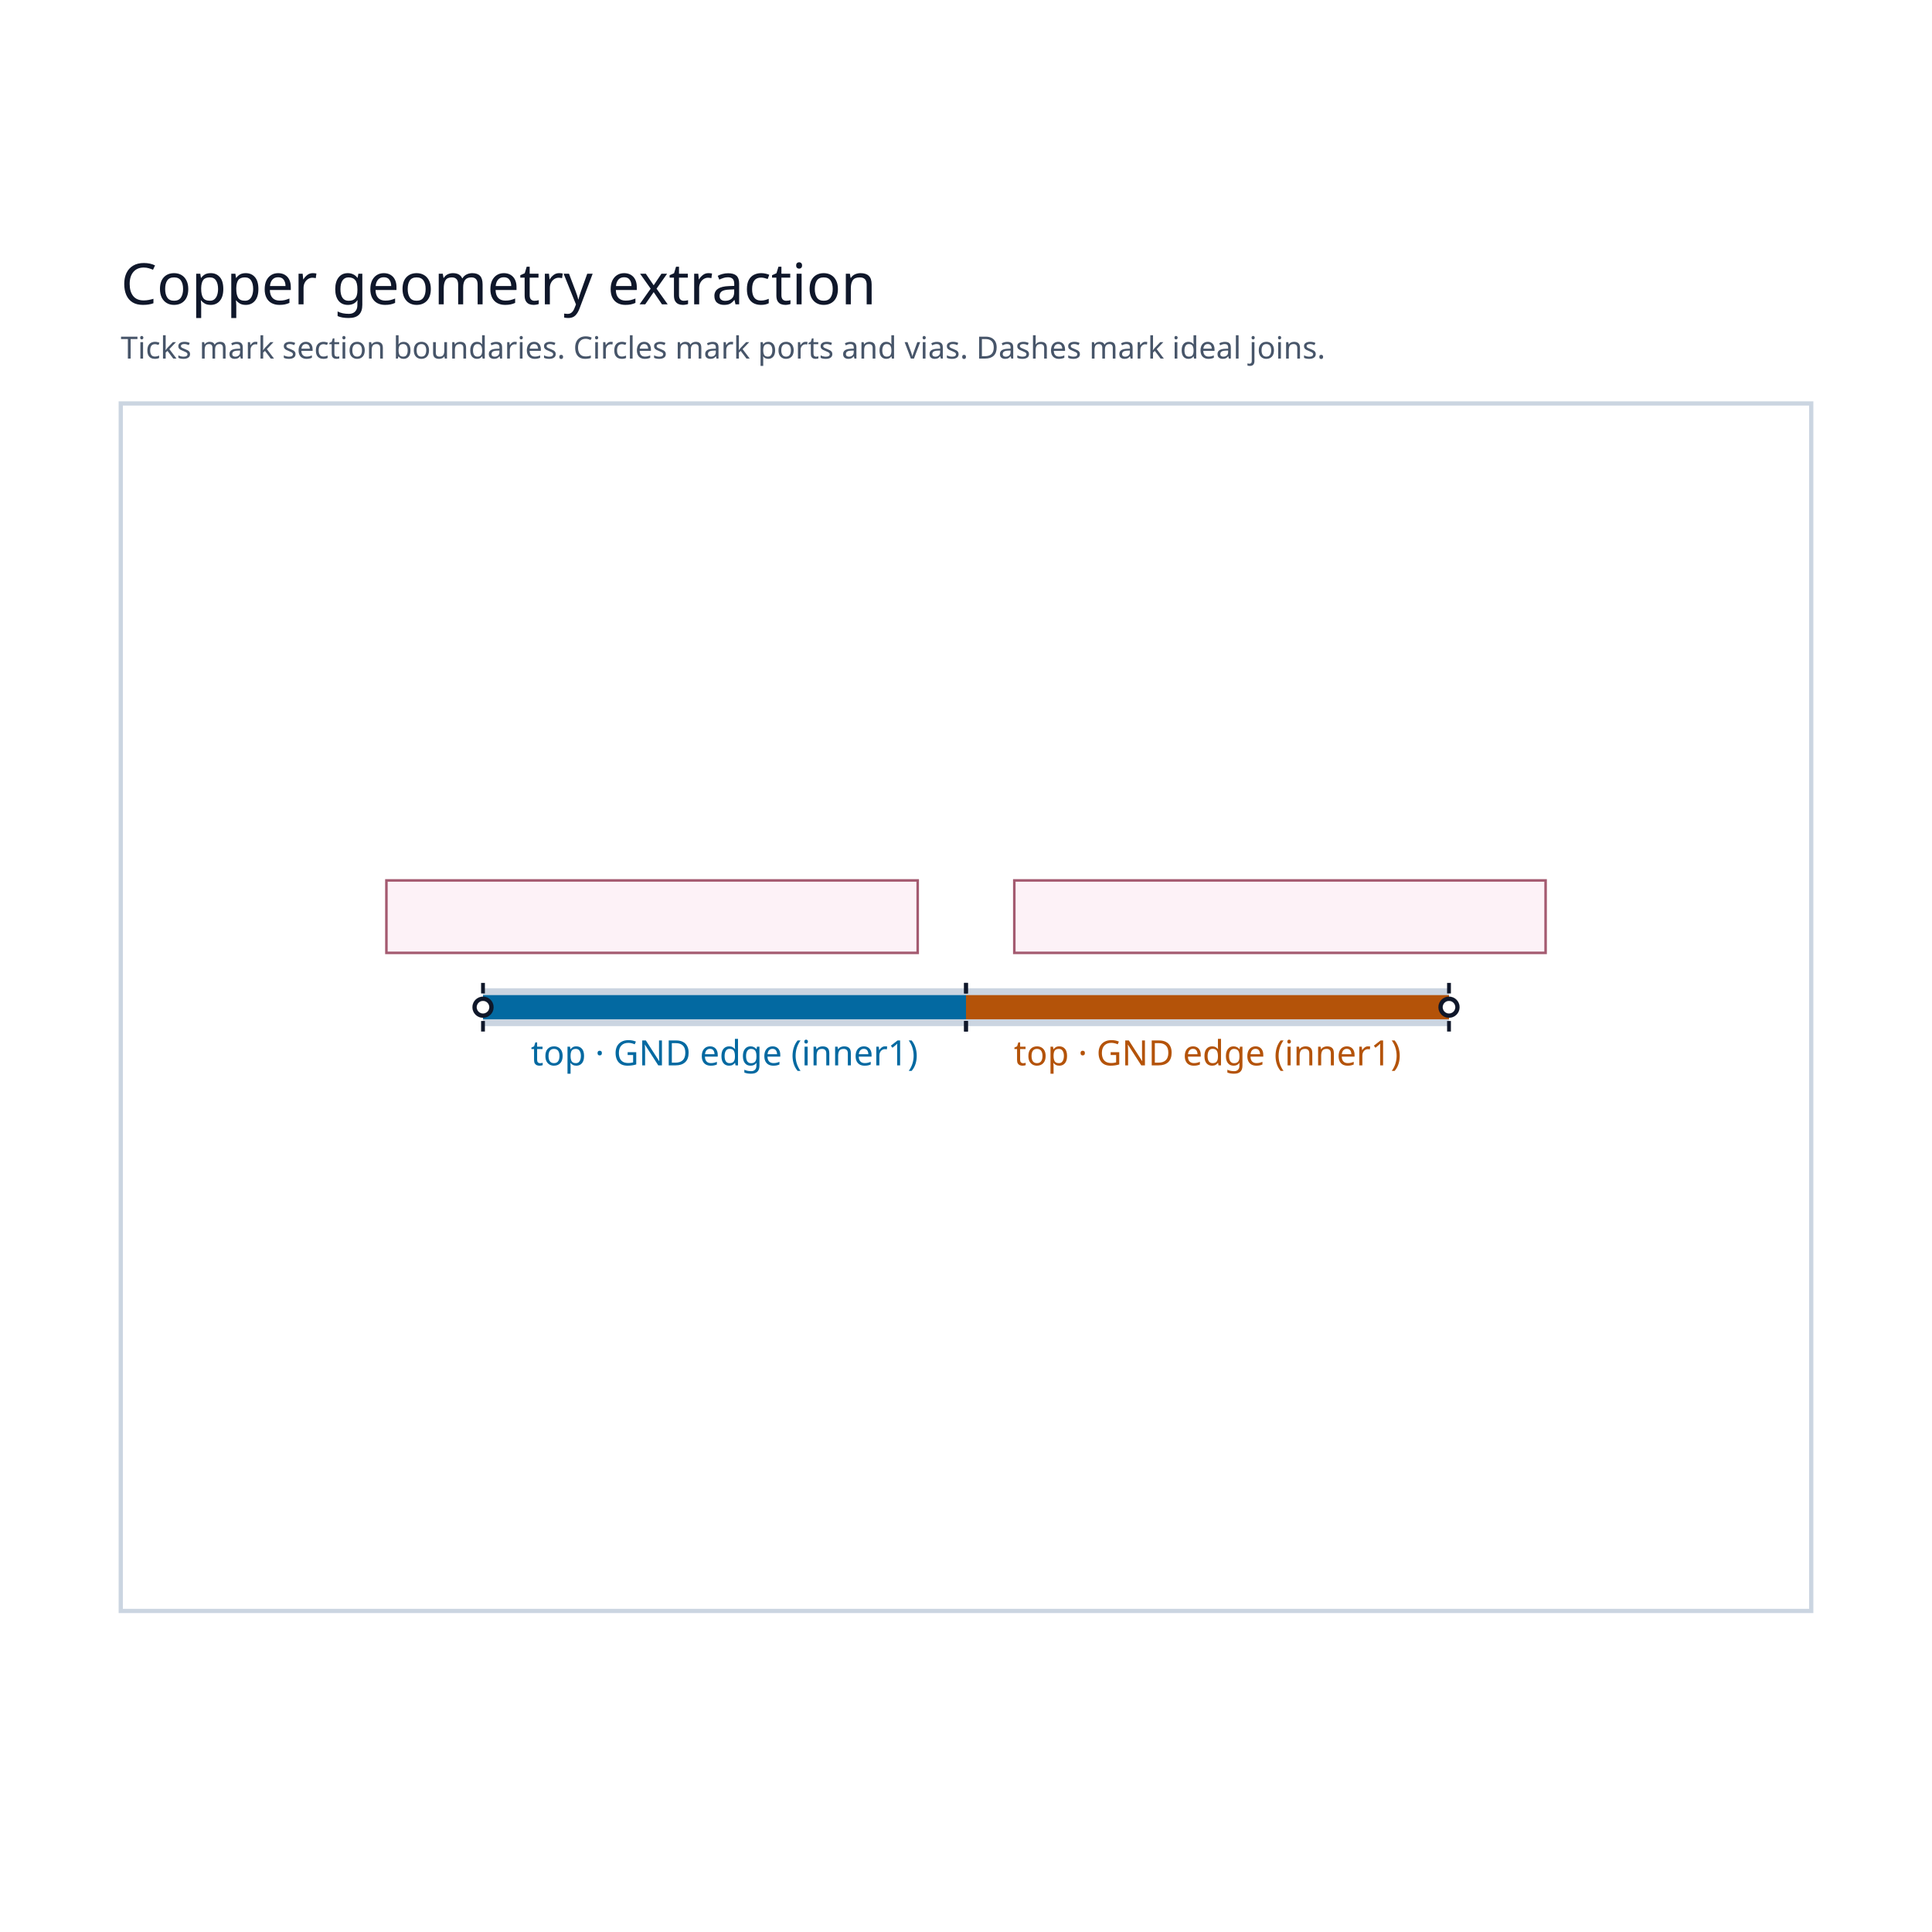
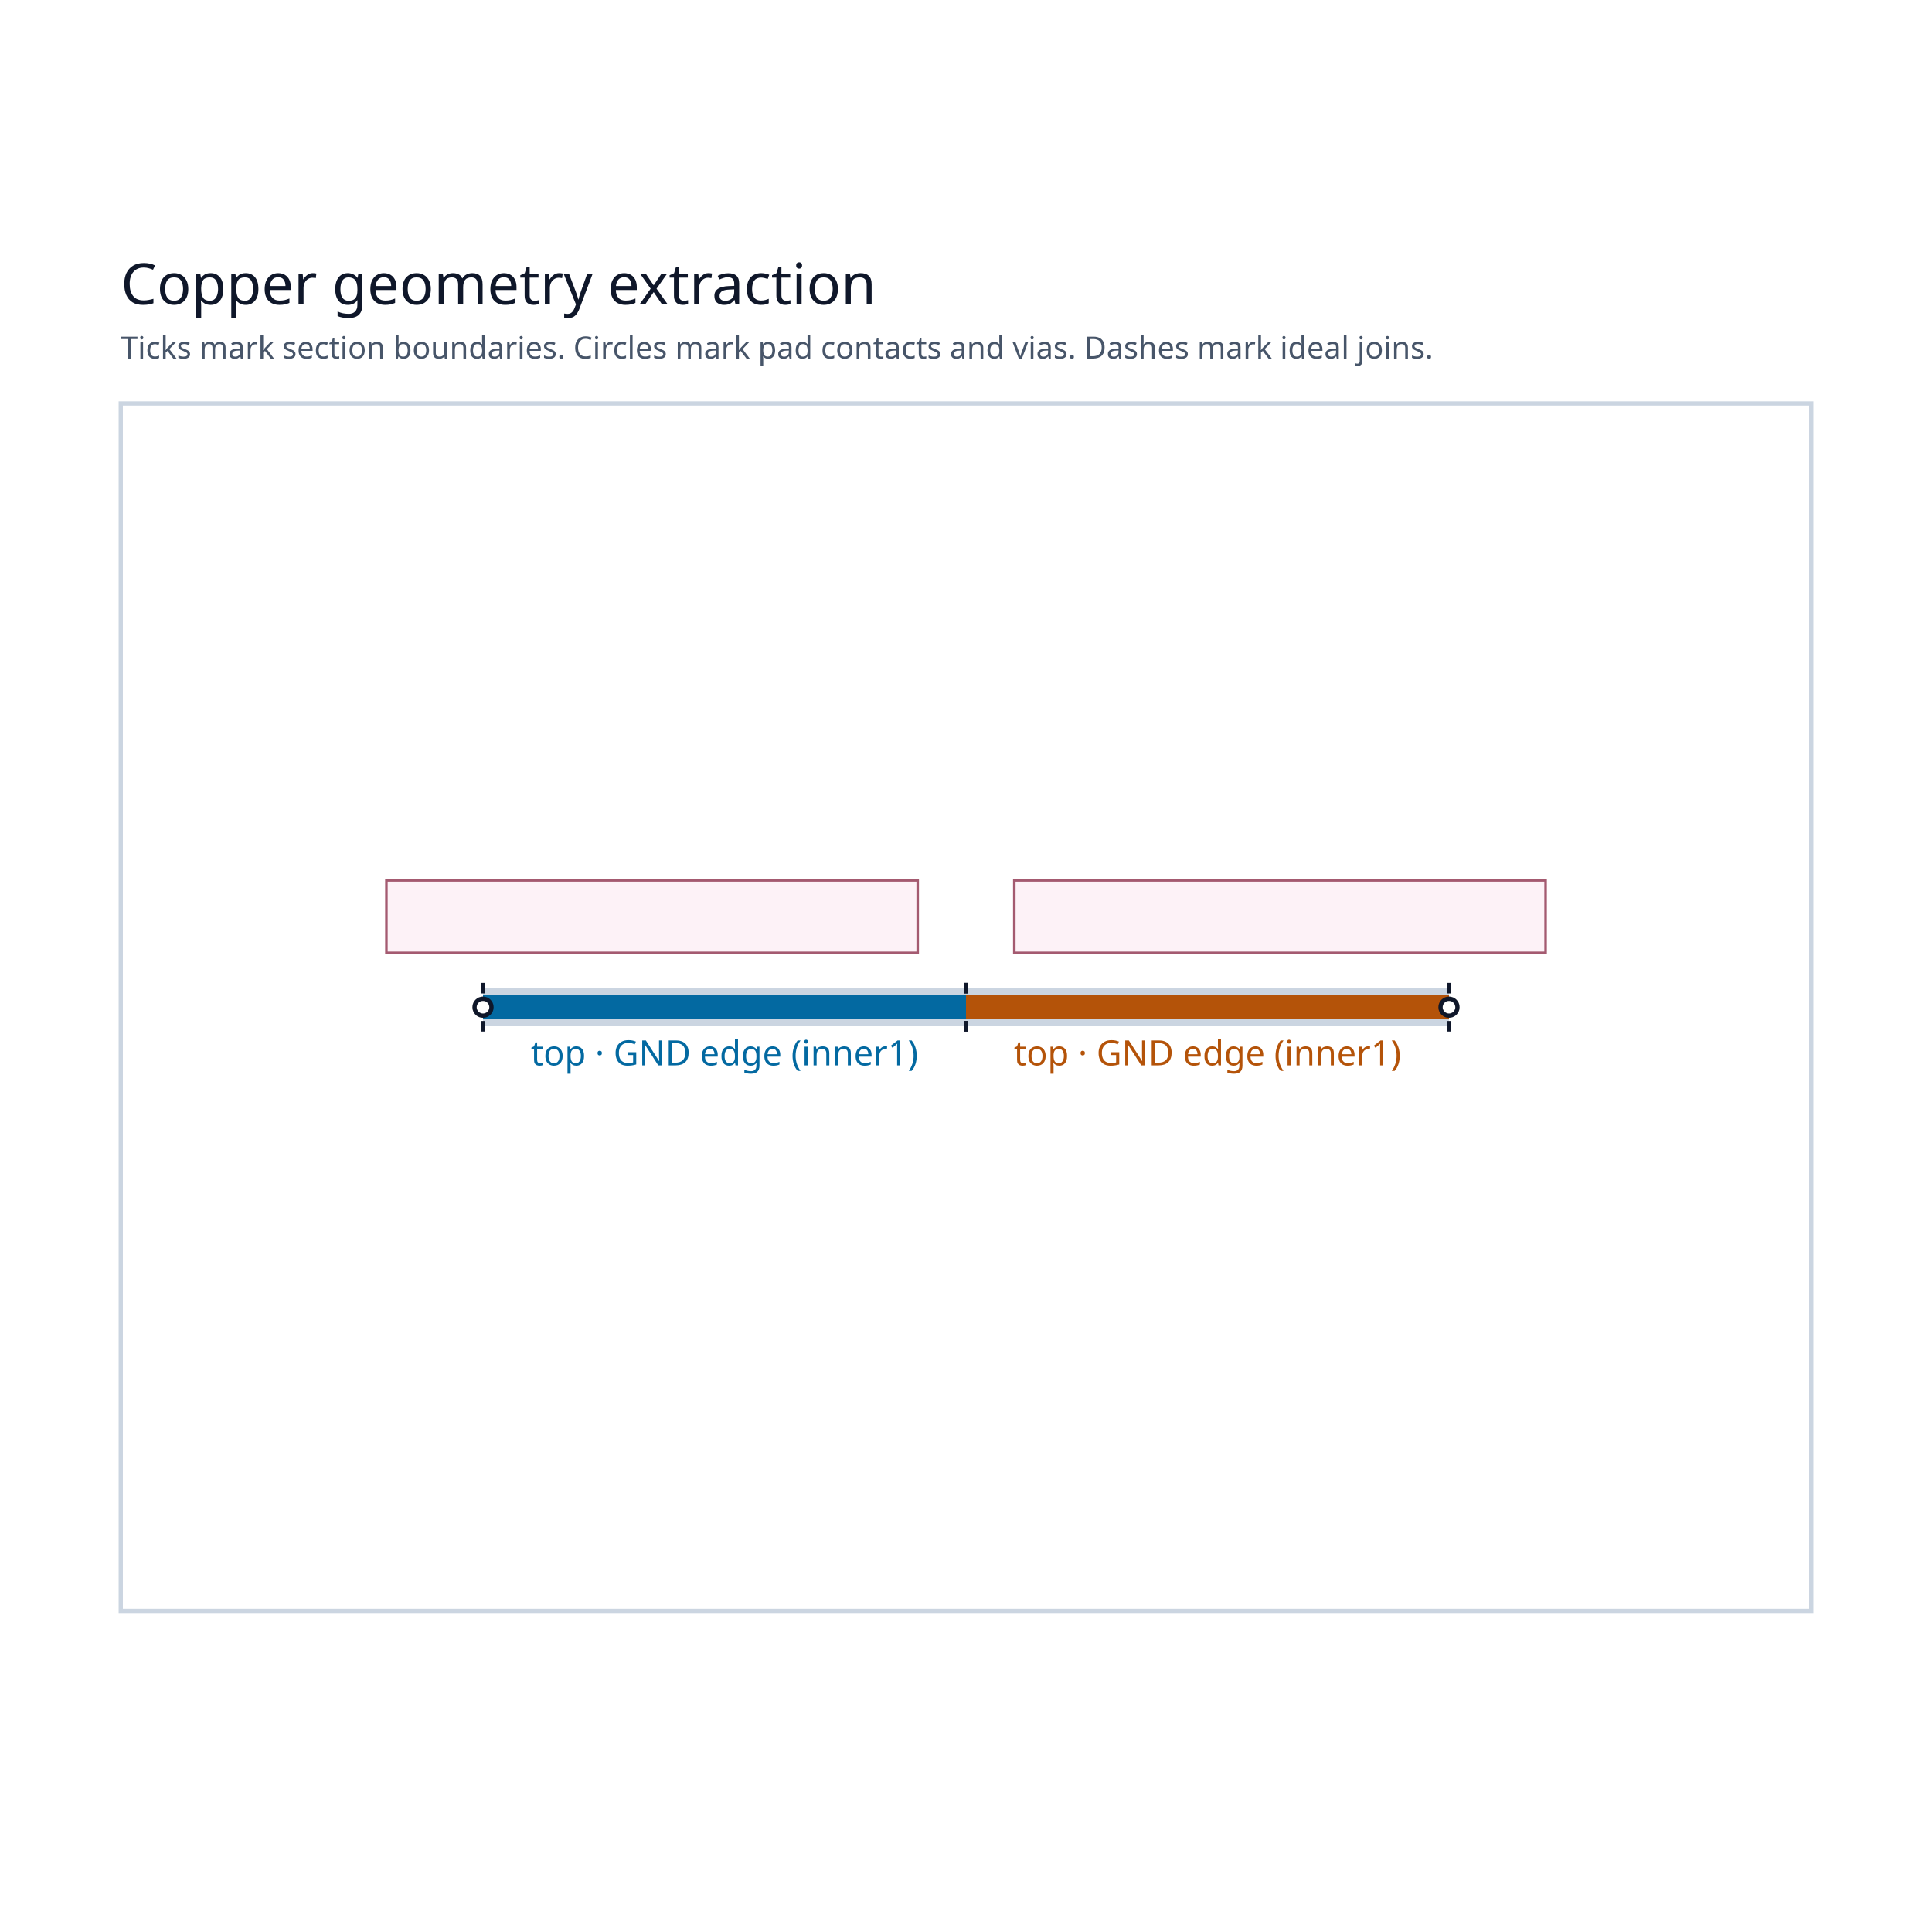
<svg xmlns="http://www.w3.org/2000/svg" width="640" height="640" viewBox="0 0 640 640">
  <rect width="100%" height="100%" fill="#ffffff" />
  <g>
    <polyline data-points="-4,0 4,0" data-type="line" data-label="" points="160,333.65 480,333.65" fill="none" stroke="#cbd5e1" stroke-linejoin="round" stroke-width="12.55" />
  </g>
  <g>
    <polyline data-points="-4,0 0,0" data-type="line" data-label="top wire · GND edge (inner1)" points="160,333.65 320,333.65" fill="none" stroke="#0369a1" stroke-linejoin="round" stroke-width="8" />
  </g>
  <g>
    <polyline data-points="-4,-0.114 -4,-0.2015" data-type="line" data-label="" points="160,338.21 160,341.71" fill="none" stroke="#0f172a" stroke-linejoin="round" stroke-width="1.26" />
  </g>
  <g>
    <polyline data-points="-4,0.114 -4,0.2015" data-type="line" data-label="" points="160,329.09 160,325.59" fill="none" stroke="#0f172a" stroke-linejoin="round" stroke-width="1.26" />
  </g>
  <g>
    <polyline data-points="0,-0.114 0,-0.2015" data-type="line" data-label="" points="320,338.21 320,341.71" fill="none" stroke="#0f172a" stroke-linejoin="round" stroke-width="1.26" />
  </g>
  <g>
    <polyline data-points="0,0.114 0,0.2015" data-type="line" data-label="" points="320,329.09 320,325.59" fill="none" stroke="#0f172a" stroke-linejoin="round" stroke-width="1.26" />
  </g>
  <g>
    <polyline data-points="0,0 4,0" data-type="line" data-label="top wire · GND edge (inner1)" points="320,333.65 480,333.65" fill="none" stroke="#b45309" stroke-linejoin="round" stroke-width="8" />
  </g>
  <g>
    <polyline data-points="0,-0.114 0,-0.2015" data-type="line" data-label="" points="320,338.21 320,341.71" fill="none" stroke="#0f172a" stroke-linejoin="round" stroke-width="1.26" />
  </g>
  <g>
    <polyline data-points="0,0.114 0,0.2015" data-type="line" data-label="" points="320,329.09 320,325.59" fill="none" stroke="#0f172a" stroke-linejoin="round" stroke-width="1.26" />
  </g>
  <g>
    <polyline data-points="4,-0.114 4,-0.2015" data-type="line" data-label="" points="480,338.21 480,341.71" fill="none" stroke="#0f172a" stroke-linejoin="round" stroke-width="1.26" />
  </g>
  <g>
    <polyline data-points="4,0.114 4,0.2015" data-type="line" data-label="" points="480,329.09 480,325.59" fill="none" stroke="#0f172a" stroke-linejoin="round" stroke-width="1.26" />
  </g>
  <g>
    <polygon data-type="polygon" data-label="" data-points="-7,-5 7,-5 7,5 -7,5" points="40,533.65 600,533.65 600,133.65 40,133.65" fill="none" stroke="#cbd5e1" stroke-width="1.4" />
  </g>
  <g>
    <polygon data-type="polygon" data-label="" data-points="-4.8,0.45 -0.4,0.45 -0.4,1.05 -4.8,1.05" points="128,315.65 304,315.65 304,291.65 128,291.65" fill="rgba(219,39,119,0.06)" stroke="#a45a70" stroke-width="0.84" />
  </g>
  <g>
    <polygon data-type="polygon" data-label="" data-points="0.4,0.45 4.8,0.45 4.8,1.05 0.4,1.05" points="336,315.65 512,315.65 512,291.65 336,291.65" fill="rgba(219,39,119,0.06)" stroke="#a45a70" stroke-width="0.84" />
  </g>
  <circle data-type="circle" data-label="" data-x="-4" data-y="0" cx="160" cy="333.65" r="3.5" fill="#0f172a" stroke="black" stroke-width="0.025" />
  <circle data-type="circle" data-label="" data-x="-4" data-y="0" cx="160" cy="333.65" r="2.1" fill="white" stroke="black" stroke-width="0.025" />
  <circle data-type="circle" data-label="" data-x="4" data-y="0" cx="480" cy="333.65" r="3.5" fill="#0f172a" stroke="black" stroke-width="0.025" />
  <circle data-type="circle" data-label="" data-x="4" data-y="0" cx="480" cy="333.65" r="2.1" fill="white" stroke="black" stroke-width="0.025" />
  <text data-type="text" data-label="Copper geometry extraction" data-x="-7" data-y="5.6825" x="40" y="106.35" fill="#0f172a" font-size="18.9" font-family="sans-serif" text-anchor="start" dominant-baseline="text-after-edge">Copper geometry extraction</text>
-   <text data-type="text" data-label="Ticks mark section boundaries. Circles mark ports and vias. Dashes mark ideal joins." data-x="-7" data-y="5.2975" x="40" y="121.75" fill="#475569" font-size="10.15" font-family="sans-serif" text-anchor="start" dominant-baseline="text-after-edge">Ticks mark section boundaries. Circles mark ports and vias. Dashes mark ideal joins.</text>
+   <text data-type="text" data-label="Ticks mark section boundaries. Circles mark pad contacts and vias. Dashes mark ideal joins." data-x="-7" data-y="5.2975" x="40" y="121.75" fill="#475569" font-size="10.15" font-family="sans-serif" text-anchor="start" dominant-baseline="text-after-edge">Ticks mark section boundaries. Circles mark pad contacts and vias. Dashes mark ideal joins.</text>
  <text data-type="text" data-label="top · GND edge (inner1)" data-x="-2" data-y="-0.2575" x="240" y="343.95" fill="#0369a1" font-size="11.55" font-family="sans-serif" text-anchor="middle" dominant-baseline="text-before-edge">top · GND edge (inner1)</text>
  <text data-type="text" data-label="top · GND edge (inner1)" data-x="2" data-y="-0.2575" x="400" y="343.95" fill="#b45309" font-size="11.55" font-family="sans-serif" text-anchor="middle" dominant-baseline="text-before-edge">top · GND edge (inner1)</text>
  <g id="crosshair" style="display: none">
    <line id="crosshair-h" y1="0" y2="640" stroke="#666" stroke-width="0.5" />
    <line id="crosshair-v" x1="0" x2="640" stroke="#666" stroke-width="0.5" />
    <text id="coordinates" font-family="monospace" font-size="12" fill="#666" />
  </g>
</svg>
